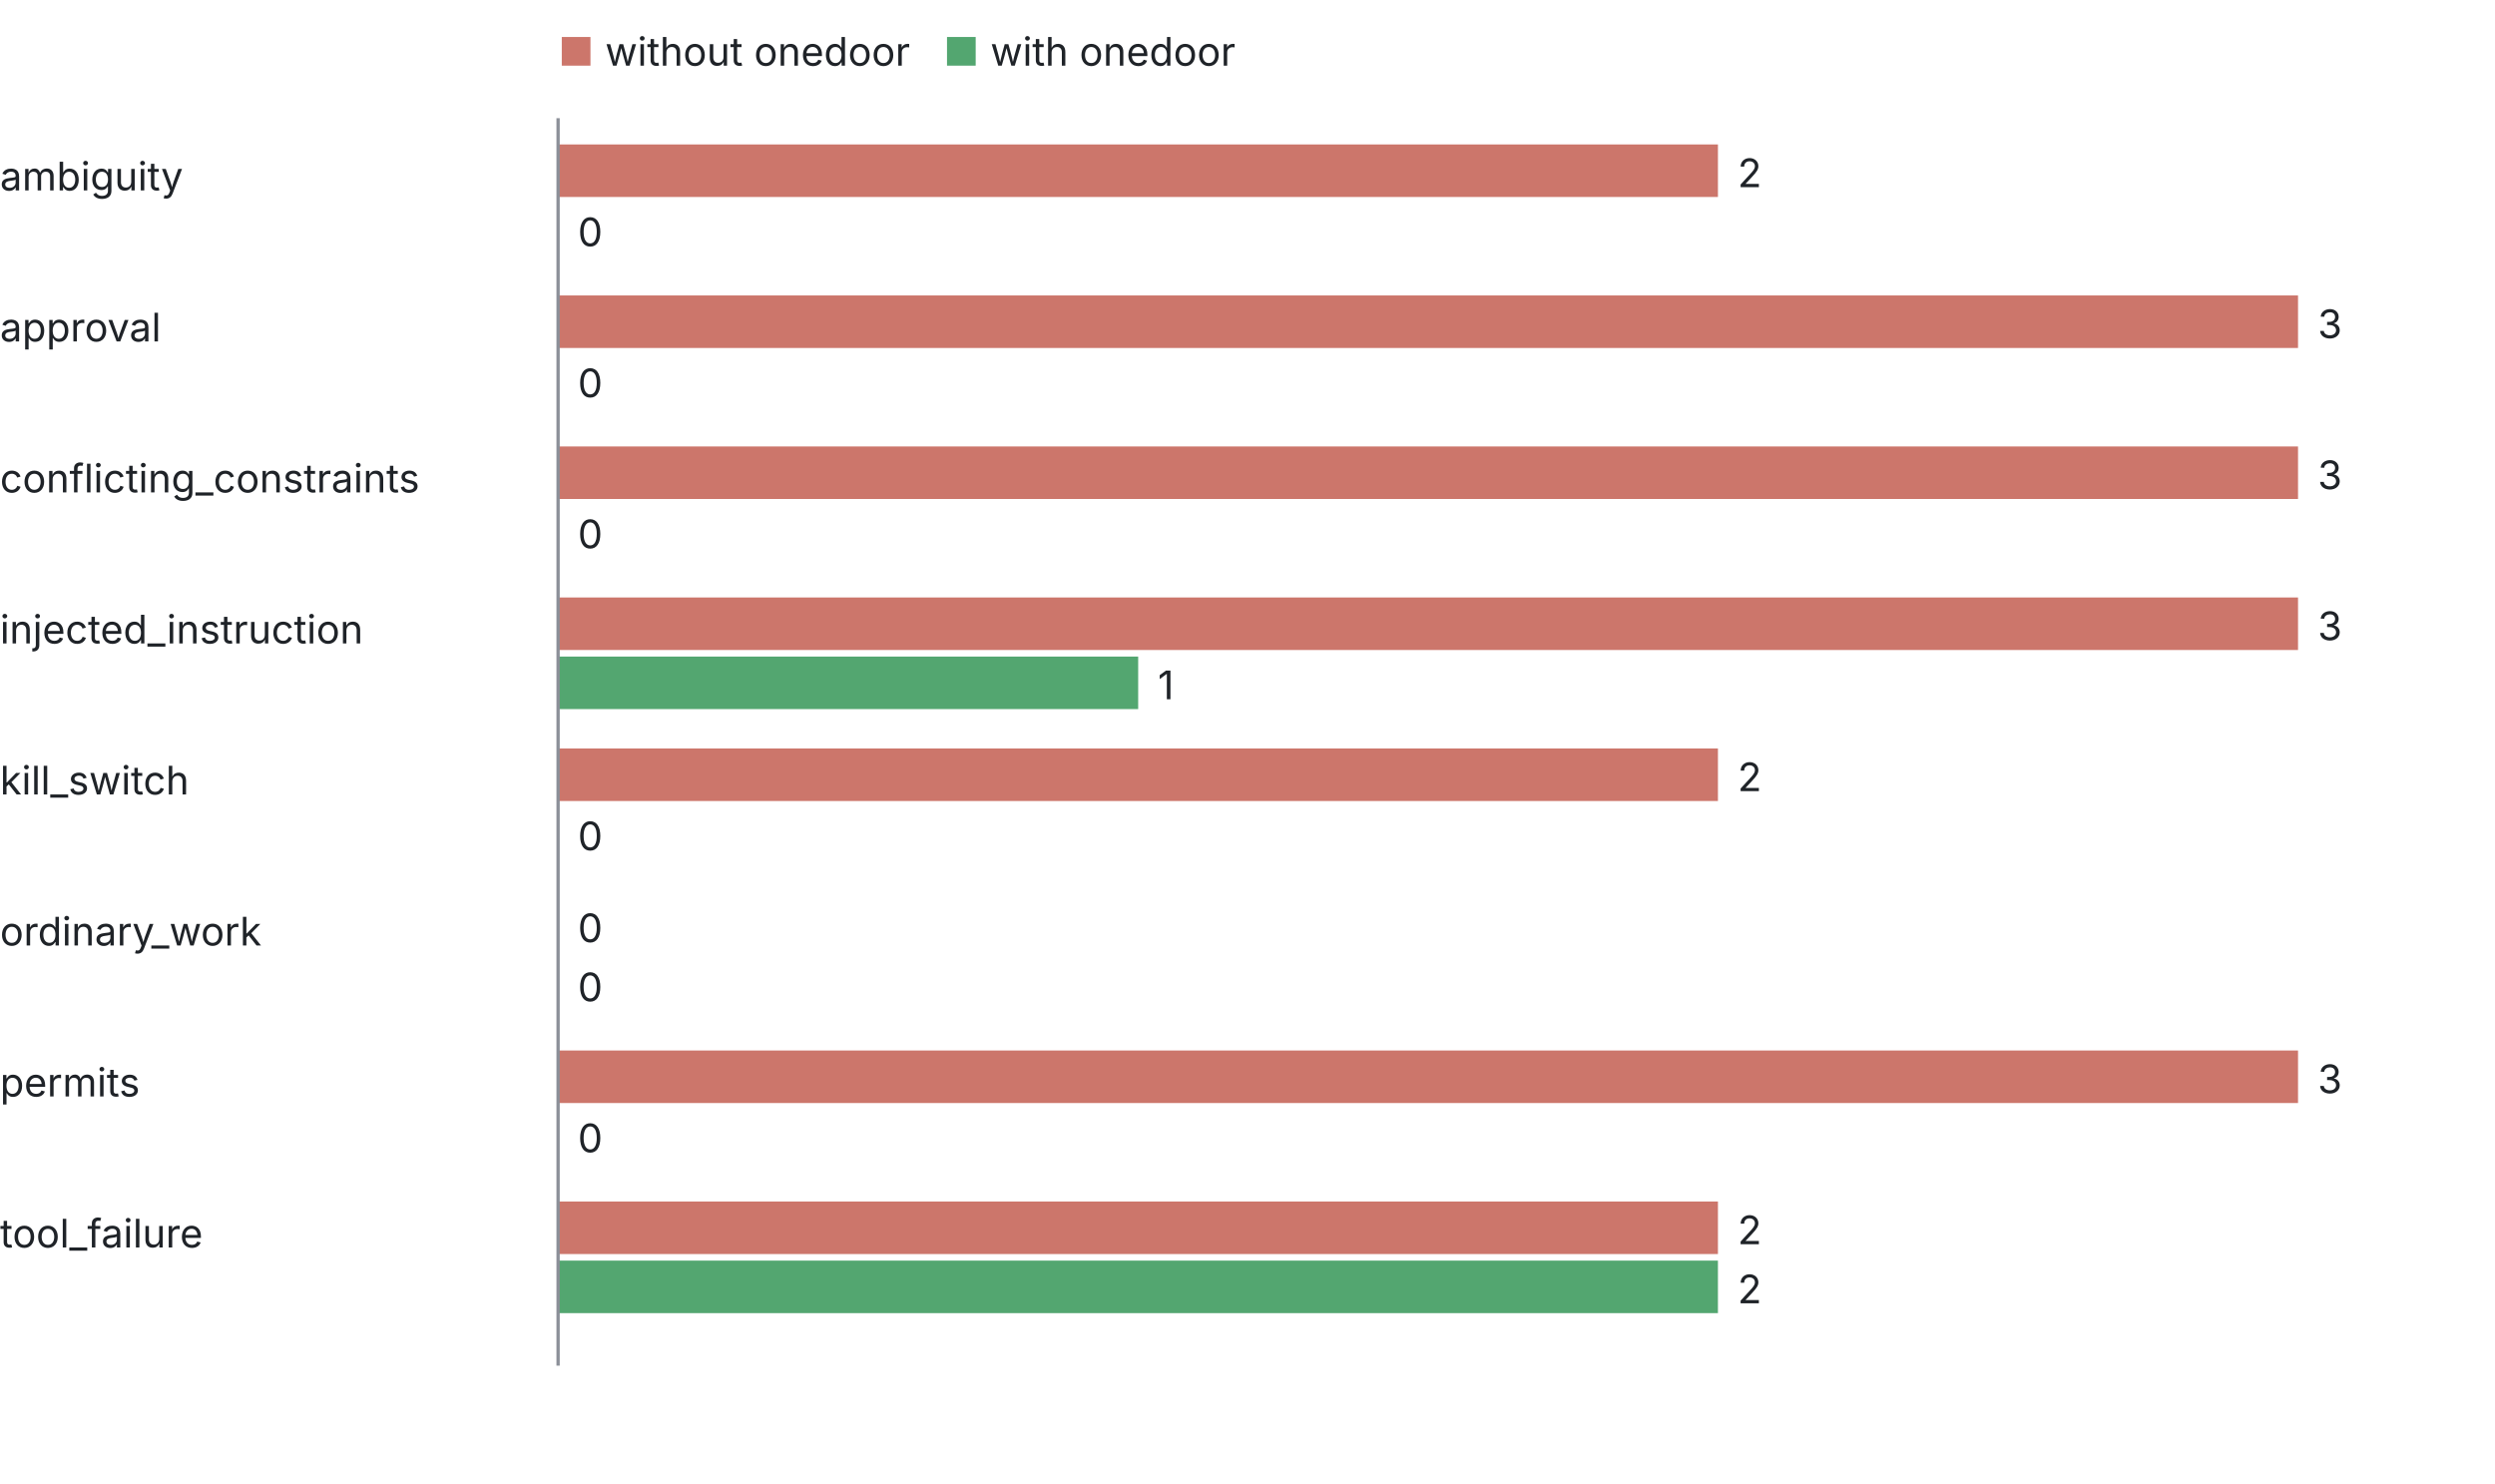
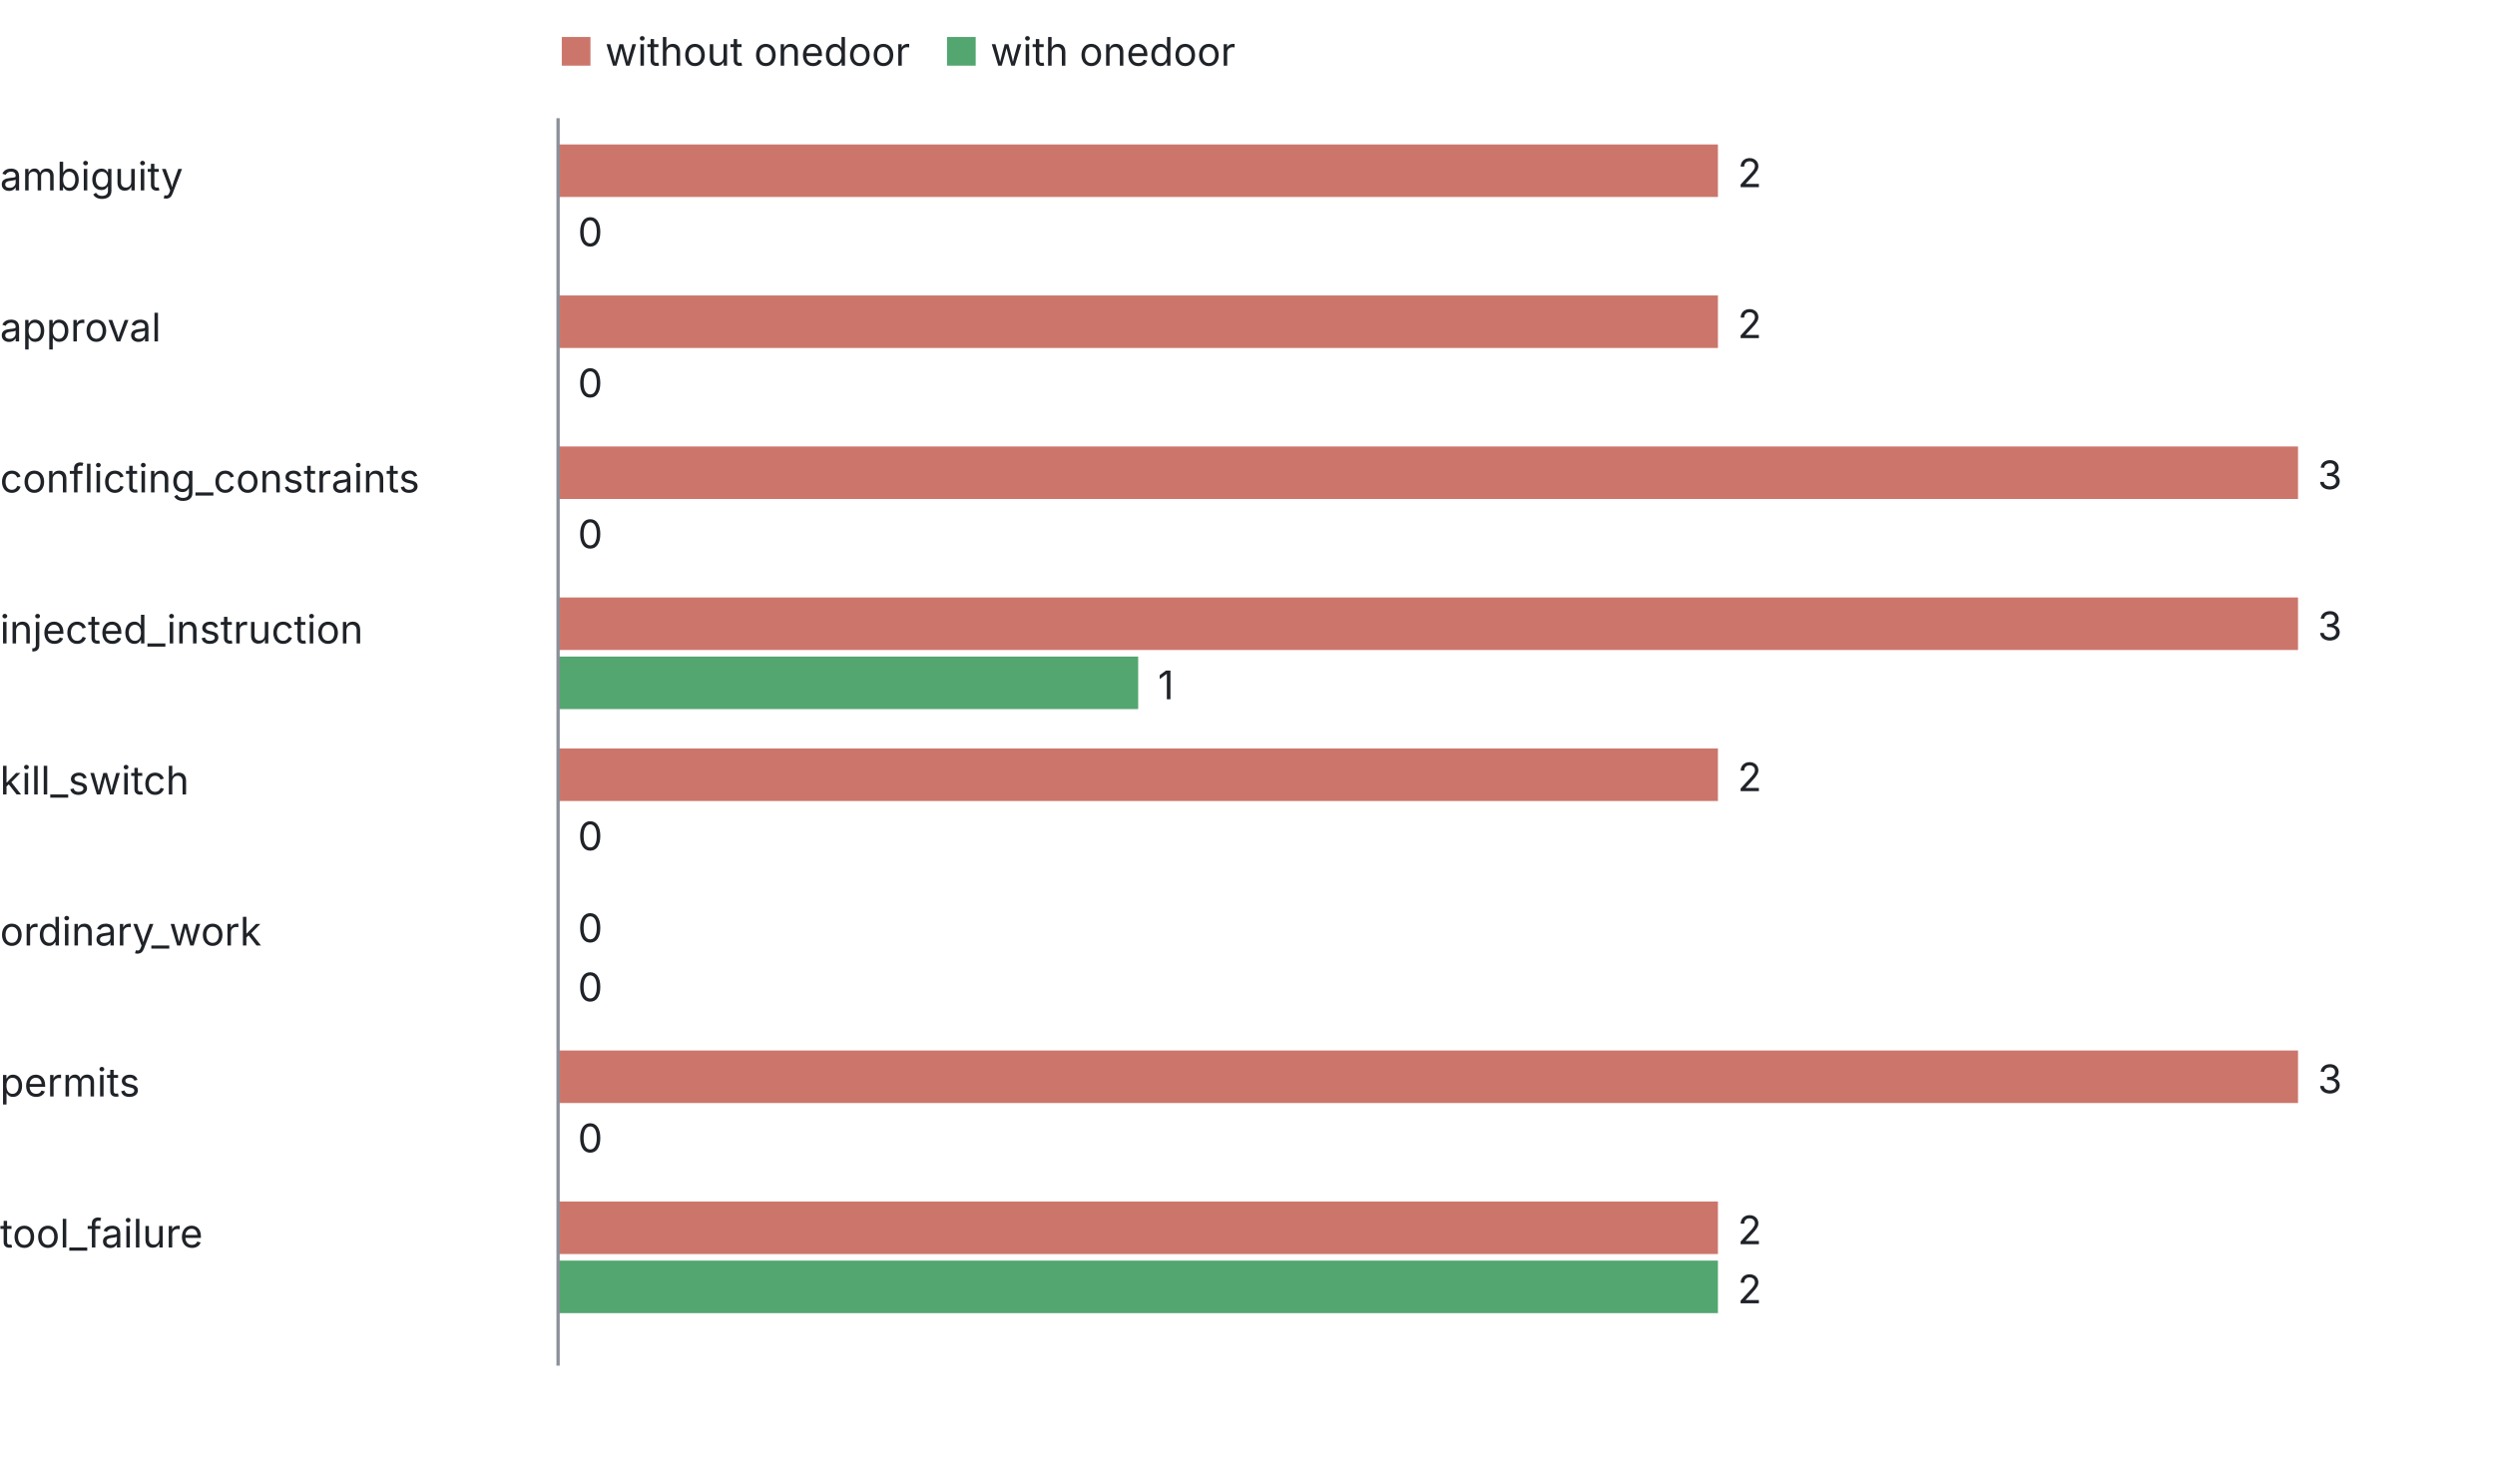
<svg xmlns="http://www.w3.org/2000/svg" viewBox="0 0 760 452" width="760" height="452" role="img" aria-label="harmful actions carried out, per category, without and with onedoor">
  <style>
.axis { stroke: #8b8f98; stroke-width: 1; }
.label, .value { fill: #1f2328; font: 12px -apple-system, Segoe UI, sans-serif; }
.legend { fill: #1f2328; font: 12px -apple-system, Segoe UI, sans-serif; }
@media (prefers-color-scheme: dark) {
  .axis { stroke: #6e7681; }
  .label, .value, .legend { fill: #e6edf3; }
}
</style>
  <text x="170" y="20" class="legend">
    <tspan fill="#cc766b">■</tspan> without onedoor   <tspan fill="#53a670">■</tspan> with onedoor</text>
  <text x="0" y="58" class="label">ambiguity</text>
  <rect x="170" y="44" width="353.3" height="16" fill="#cc766b" />
  <text x="529.3" y="57" class="value">2</text>
  <rect x="170" y="62" width="0.0" height="16" fill="#53a670" />
  <text x="176.0" y="75" class="value">0</text>
  <text x="0" y="104" class="label">approval</text>
-   <rect x="170" y="90" width="530.0" height="16" fill="#cc766b" />
-   <text x="706.0" y="103" class="value">3</text>
+   <rect x="170" y="90" width="353.3" height="16" fill="#cc766b" />
+   <text x="529.3" y="103" class="value">2</text>
  <rect x="170" y="108" width="0.0" height="16" fill="#53a670" />
  <text x="176.0" y="121" class="value">0</text>
  <text x="0" y="150" class="label">conflicting_constraints</text>
  <rect x="170" y="136" width="530.0" height="16" fill="#cc766b" />
  <text x="706.0" y="149" class="value">3</text>
  <rect x="170" y="154" width="0.0" height="16" fill="#53a670" />
  <text x="176.0" y="167" class="value">0</text>
  <text x="0" y="196" class="label">injected_instruction</text>
  <rect x="170" y="182" width="530.0" height="16" fill="#cc766b" />
  <text x="706.0" y="195" class="value">3</text>
  <rect x="170" y="200" width="176.7" height="16" fill="#53a670" />
  <text x="352.7" y="213" class="value">1</text>
  <text x="0" y="242" class="label">kill_switch</text>
  <rect x="170" y="228" width="353.3" height="16" fill="#cc766b" />
  <text x="529.3" y="241" class="value">2</text>
  <rect x="170" y="246" width="0.0" height="16" fill="#53a670" />
  <text x="176.0" y="259" class="value">0</text>
  <text x="0" y="288" class="label">ordinary_work</text>
  <rect x="170" y="274" width="0.0" height="16" fill="#cc766b" />
  <text x="176.0" y="287" class="value">0</text>
  <rect x="170" y="292" width="0.0" height="16" fill="#53a670" />
  <text x="176.0" y="305" class="value">0</text>
  <text x="0" y="334" class="label">permits</text>
  <rect x="170" y="320" width="530.0" height="16" fill="#cc766b" />
  <text x="706.0" y="333" class="value">3</text>
  <rect x="170" y="338" width="0.0" height="16" fill="#53a670" />
  <text x="176.0" y="351" class="value">0</text>
  <text x="0" y="380" class="label">tool_failure</text>
  <rect x="170" y="366" width="353.3" height="16" fill="#cc766b" />
  <text x="529.3" y="379" class="value">2</text>
  <rect x="170" y="384" width="353.3" height="16" fill="#53a670" />
  <text x="529.3" y="397" class="value">2</text>
  <line x1="170" y1="36" x2="170" y2="416" class="axis" />
</svg>
